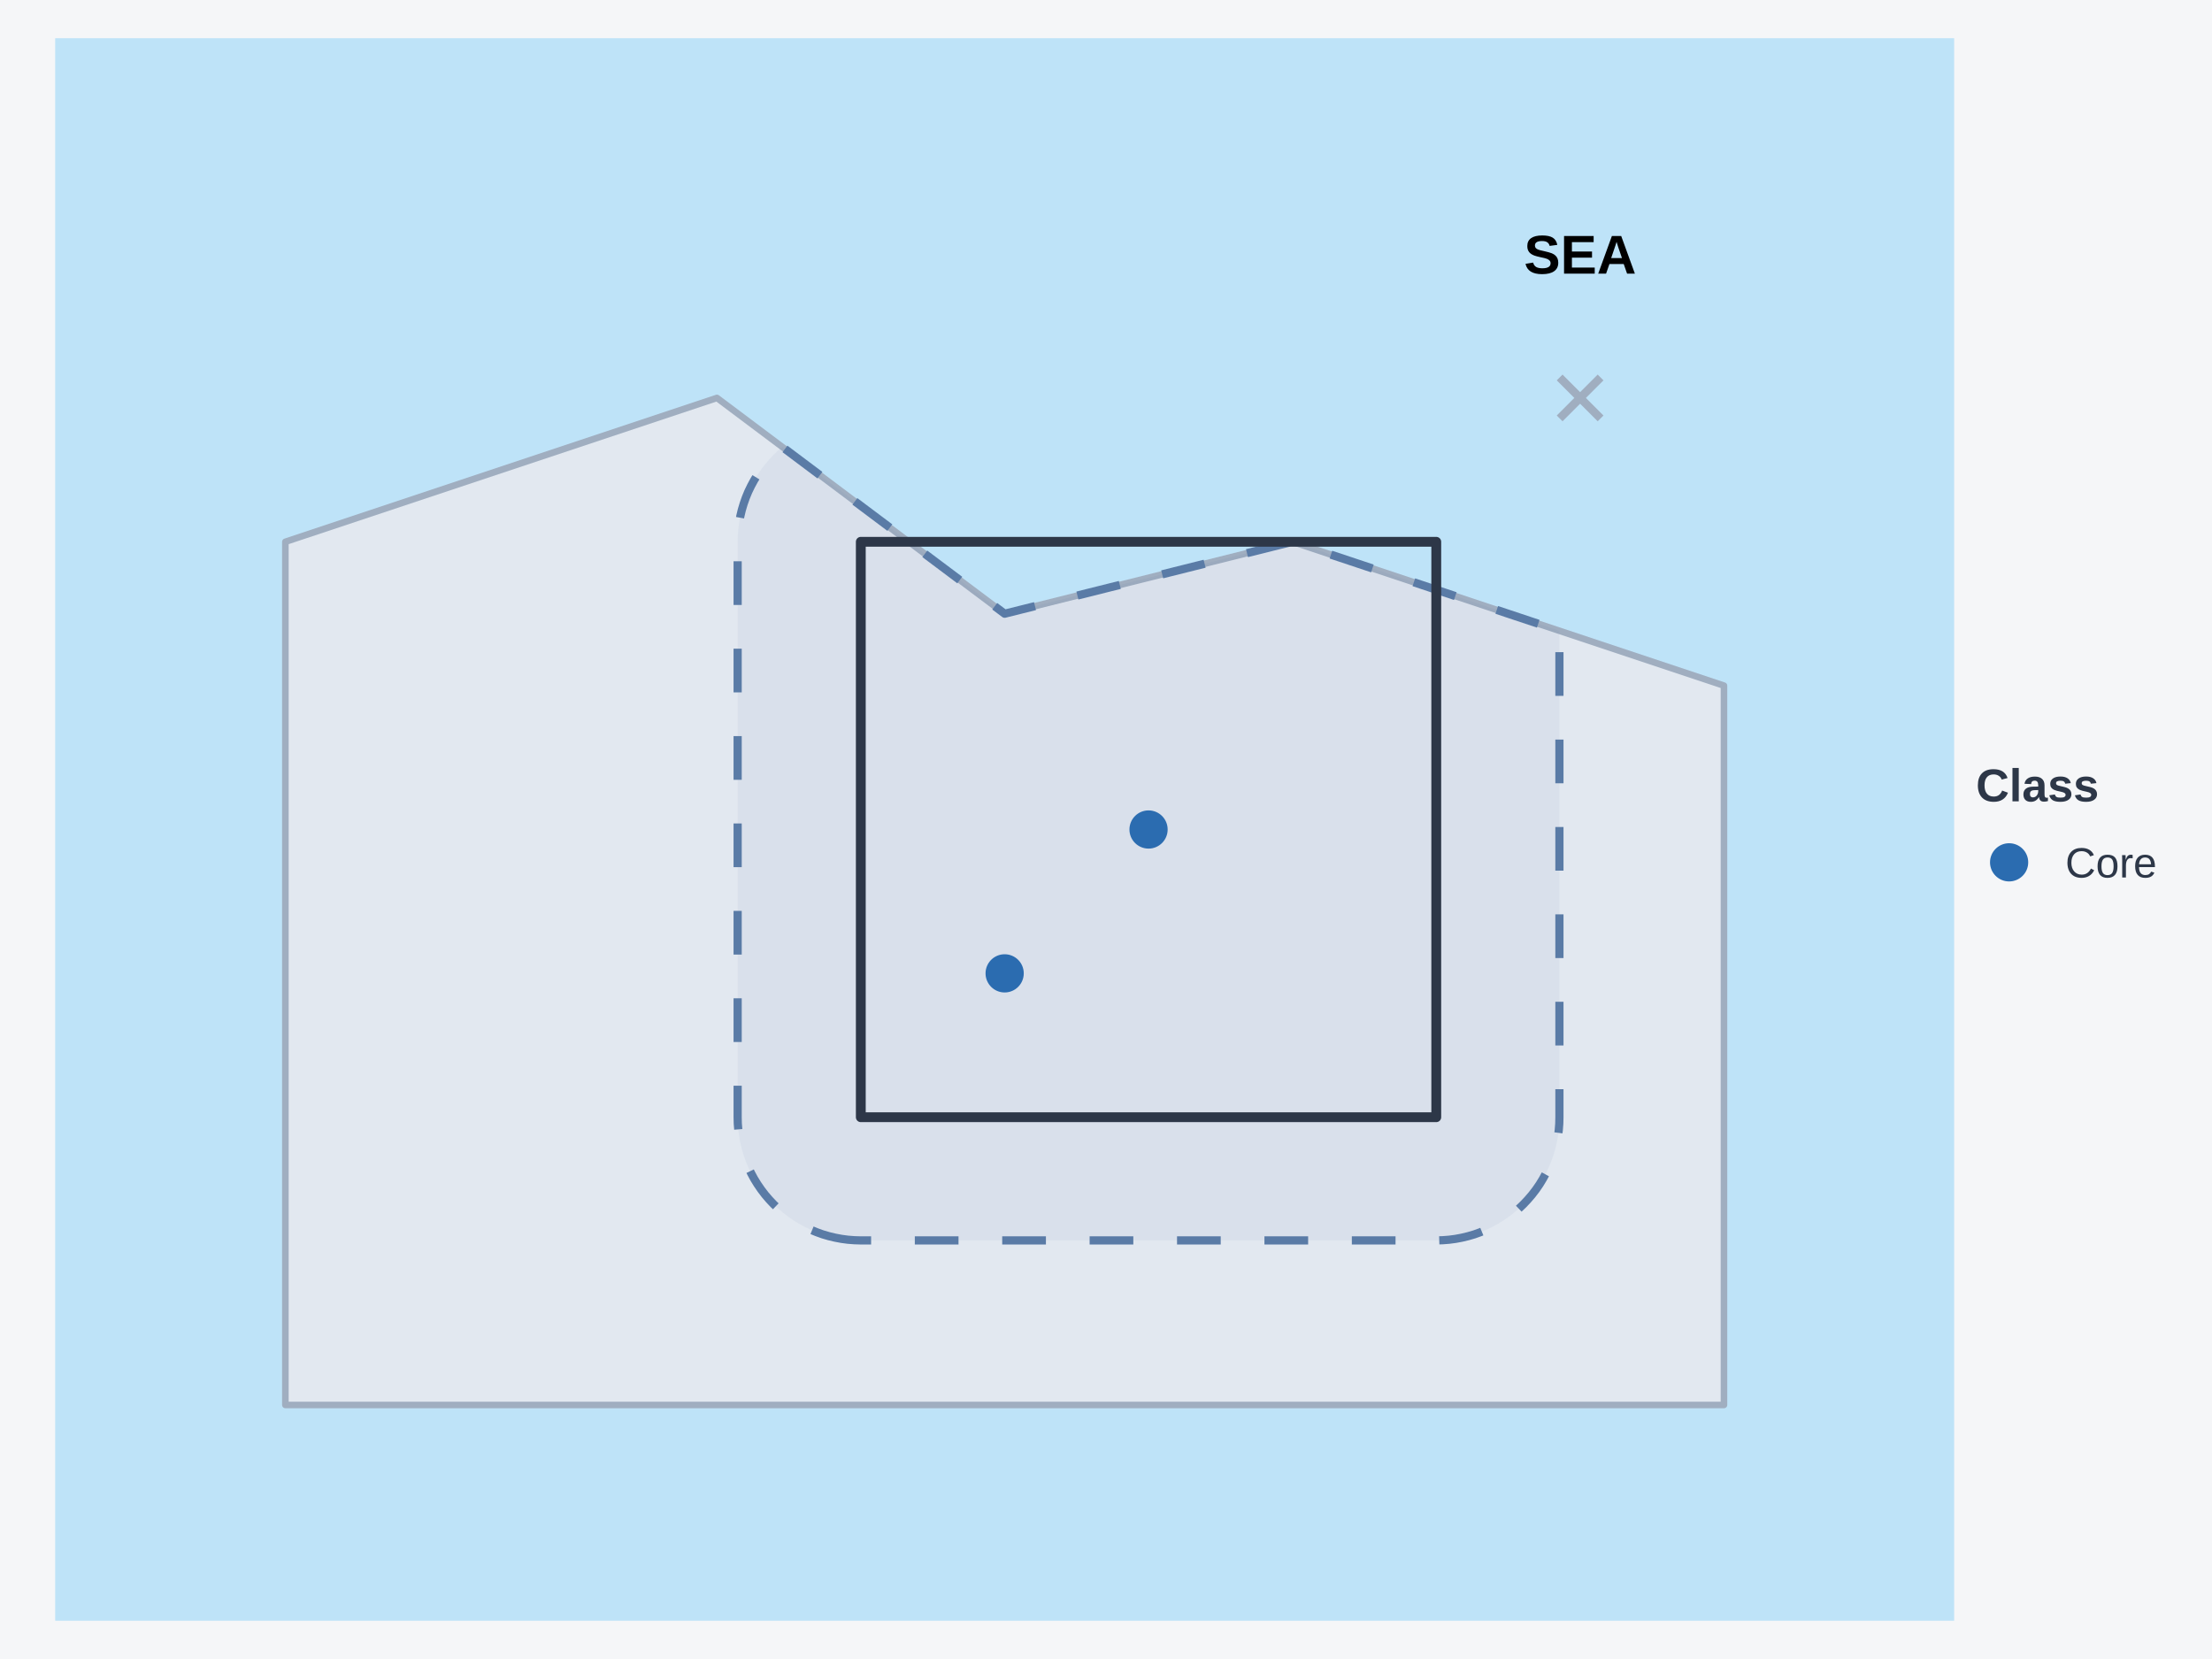
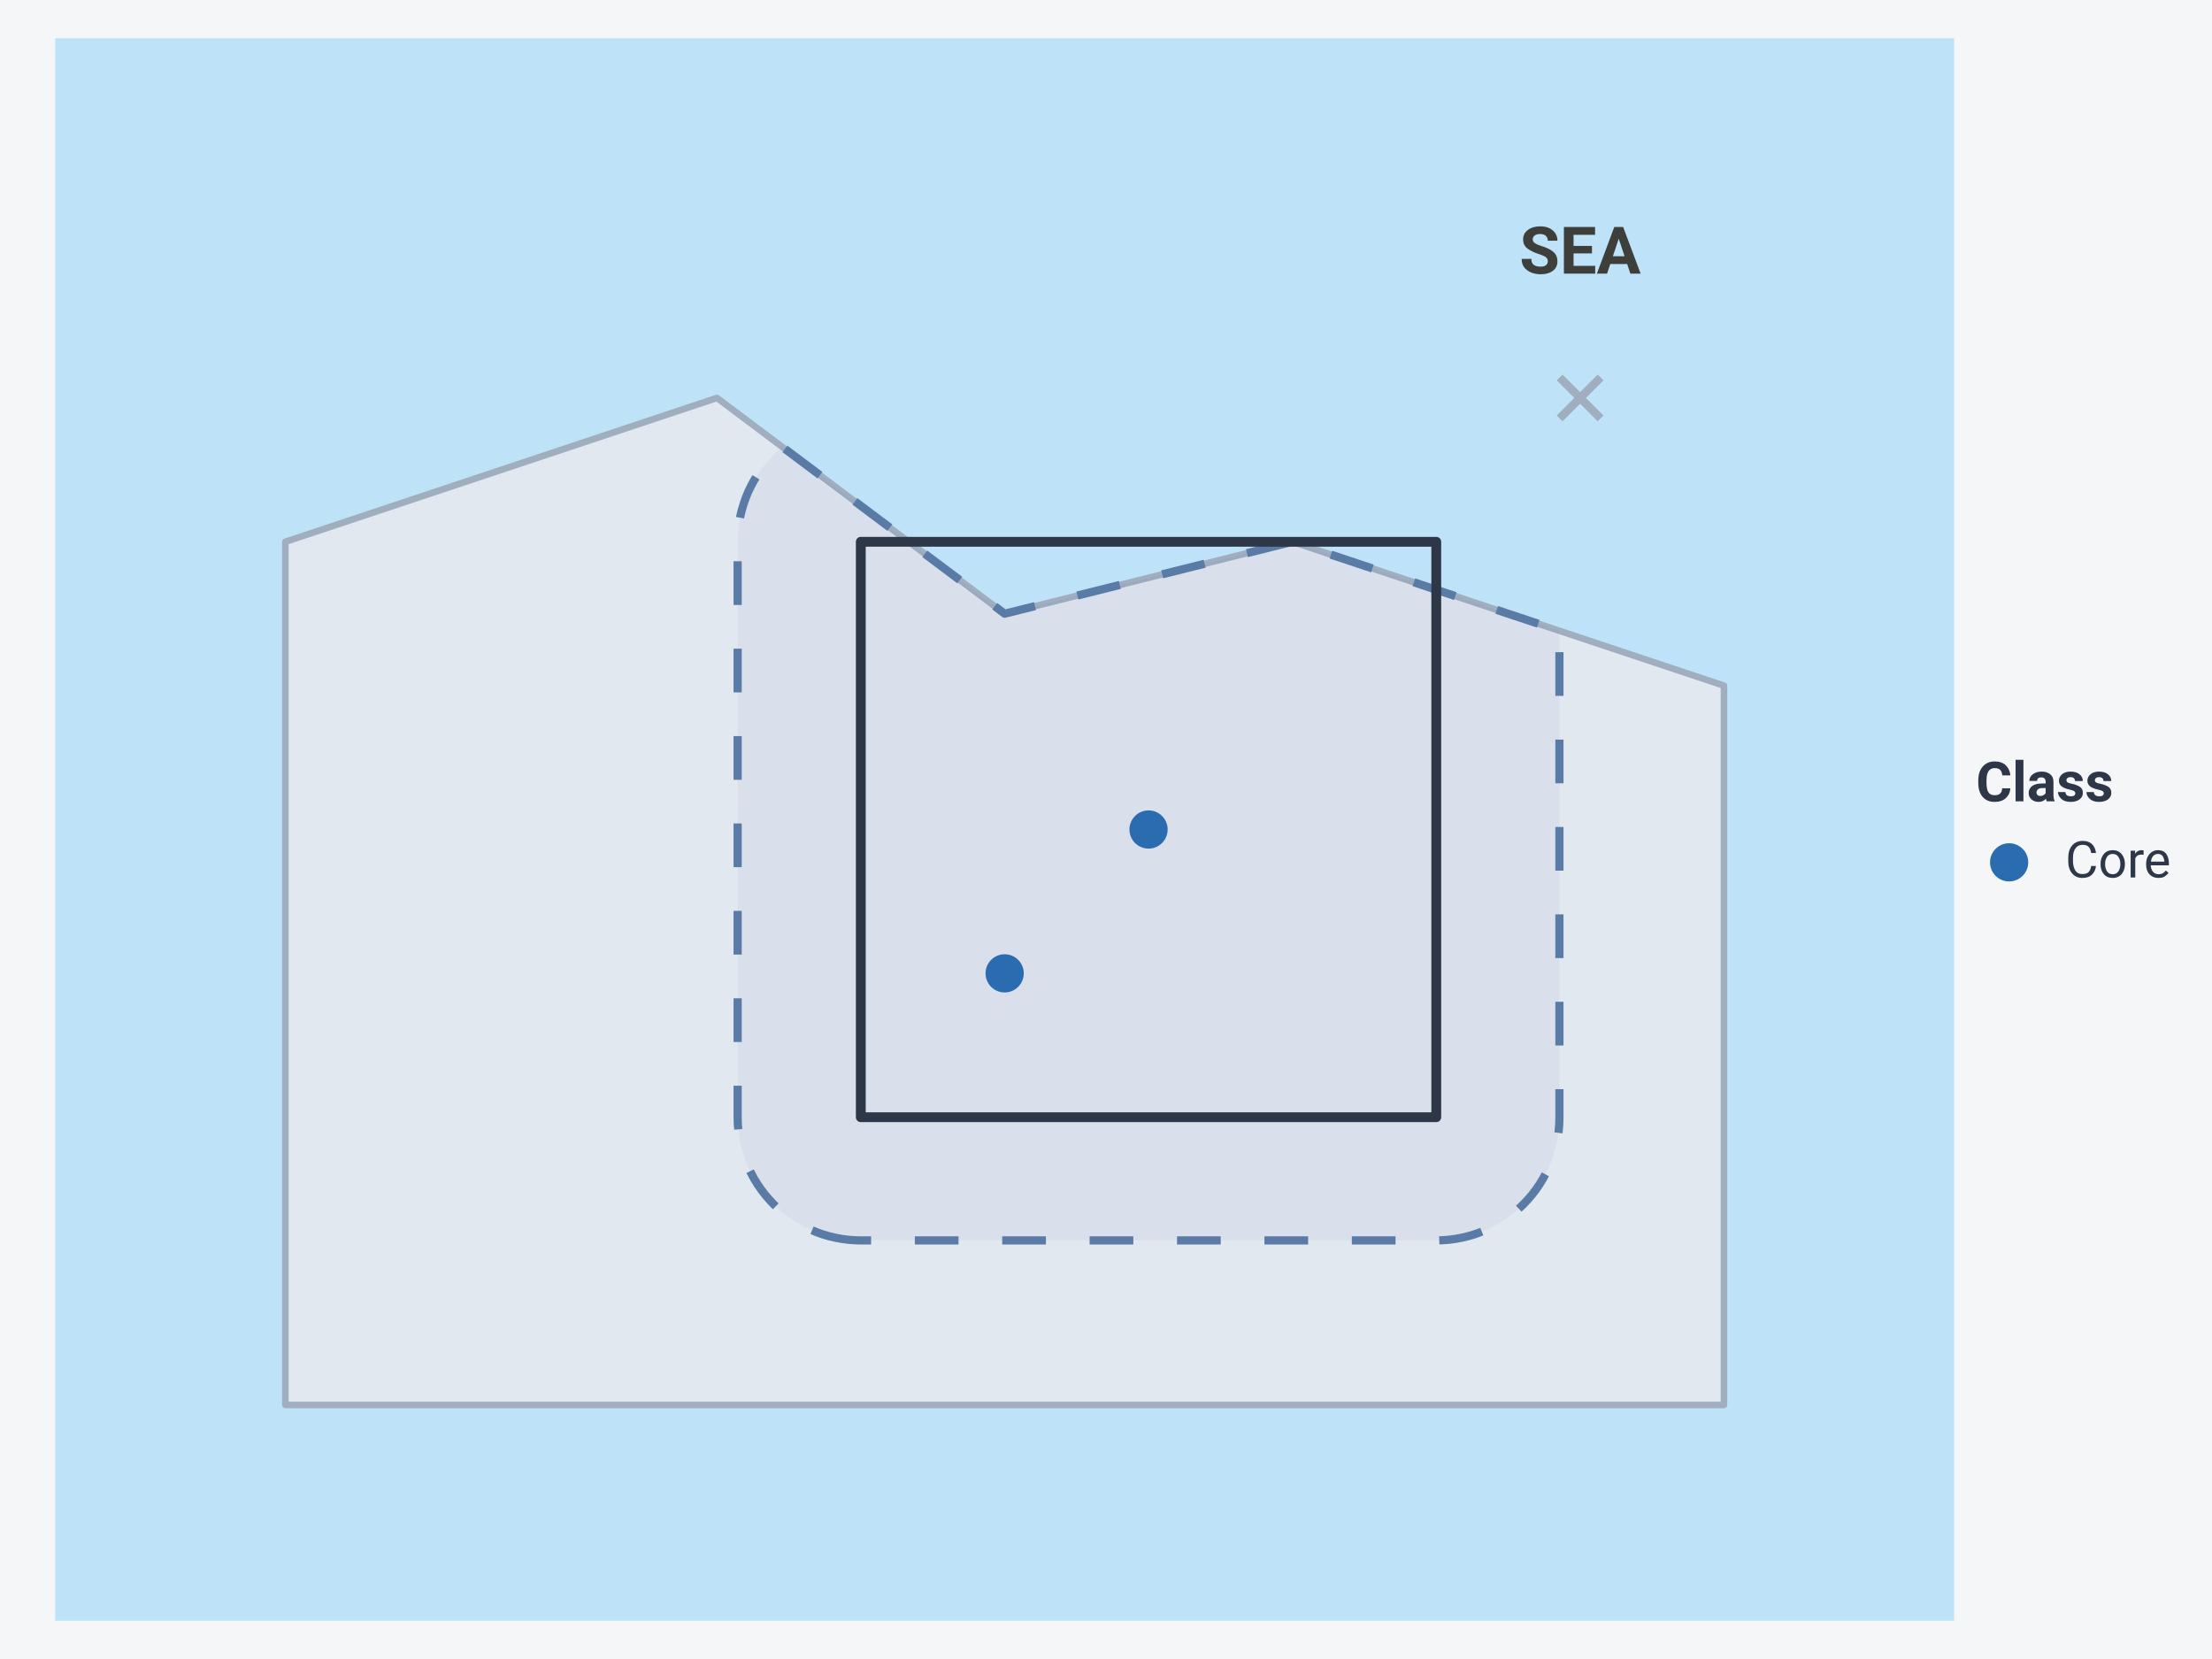
<svg xmlns="http://www.w3.org/2000/svg" width="576.00pt" height="432.00pt" viewBox="0 0 576.00 432.00">
  <g class="svglite">
    <defs>
      <style type="text/css">
-     .svglite line, .svglite polyline, .svglite polygon, .svglite path, .svglite rect, .svglite circle {
+     /* theme-aware-processed */
+     .svglite line, .svglite polyline, .svglite polygon, .svglite path, .svglite circle {
      fill: none;
-       stroke: #000000;
+       stroke: #3E3F3A;
+       stroke-linecap: round;
+       stroke-linejoin: round;
+       stroke-miterlimit: 10.00;
+     }
+     .svglite &gt; g &gt; rect {
+       fill: none;
+       stroke: #3E3F3A;
      stroke-linecap: round;
      stroke-linejoin: round;
      stroke-miterlimit: 10.00;
    }
    .svglite text {
      white-space: pre;
+       fill: #3E3F3A;
    }
    .svglite g.glyphgroup path {
      fill: inherit;
      stroke: none;
    }
  </style>
    </defs>
    <rect width="100%" height="100%" style="stroke: none; fill: #F5F6F8;" />
    <defs>
      <clipPath id="cpMC4wMHw1NzYuMDB8MC4wMHw0MzIuMDA=">
        <rect x="0.00" y="0.00" width="576.00" height="432.00" />
      </clipPath>
    </defs>
    <g clip-path="url(#cpMC4wMHw1NzYuMDB8MC4wMHw0MzIuMDA=)">
</g>
    <defs>
      <clipPath id="cpNC40MXw1NzEuNTl8MC4wMHw0MzIuMDA=">
        <rect x="4.41" y="0.00" width="567.19" height="432.00" />
      </clipPath>
    </defs>
    <g clip-path="url(#cpNC40MXw1NzEuNTl8MC4wMHw0MzIuMDA=)">
-       <rect x="4.41" y="0.00" width="567.19" height="432.00" style="stroke-width: 0.00; stroke: none;" />
-     </g>
+       <rect x="4.41" y="0.00" width="567.19" height="432.00" style="stroke-width: 0.00; stroke: none;" /> fill: #F5F6F8;' /&gt;
+ </g>
    <g clip-path="url(#cpMC4wMHw1NzYuMDB8MC4wMHw0MzIuMDA=)">
</g>
    <defs>
      <clipPath id="cpMTQuMzd8NTA4Ljg2fDkuOTZ8NDIyLjA0">
        <rect x="14.37" y="9.96" width="494.49" height="412.07" />
      </clipPath>
    </defs>
    <g clip-path="url(#cpMTQuMzd8NTA4Ljg2fDkuOTZ8NDIyLjA0)">
-       <rect x="14.37" y="9.96" width="494.49" height="412.07" style="stroke-width: 0.00; stroke: none;" />
-       <path d="M -0.61 -8.77 L 523.84 -8.77 L 523.84 440.77 L -0.61 440.77 L -0.61 -8.77 ZM 448.92 365.85 L 448.92 178.54 L 336.54 141.08 L 261.61 159.81 L 186.69 103.62 L 74.31 141.08 L 74.31 365.85 L 448.92 365.85 Z" style="fill-rule: evenodd; fill: #BEE3F8; stroke-width: 0.47; stroke: none; stroke-linecap: butt;" />
+       <rect x="14.37" y="9.96" width="494.49" height="412.07" style="stroke-width: 0.00; stroke: none;" /> fill: #F5F6F8;' /&gt;
+ <path d="M -0.61 -8.77 L 523.84 -8.77 L 523.84 440.77 L -0.61 440.77 L -0.61 -8.77 ZM 448.92 365.85 L 448.92 178.54 L 336.54 141.08 L 261.61 159.81 L 186.69 103.62 L 74.31 141.08 L 74.31 365.85 L 448.92 365.85 Z" style="fill-rule: evenodd; fill: #BEE3F8; stroke-width: 0.47; stroke: none; stroke-linecap: butt;" />
      <path d="M 74.31 365.85 L 448.92 365.85 L 448.92 178.54 L 336.54 141.08 L 261.61 159.81 L 186.69 103.62 L 74.31 141.08 L 74.31 365.85 Z" style="fill-rule: evenodd; fill: #E2E8F0; stroke-width: 1.71; stroke: #A0AEC0; stroke-linecap: butt;" />
      <path d="M 222.47 322.95 L 220.80 322.82 L 219.14 322.60 L 217.49 322.29 L 215.85 321.90 L 214.24 321.43 L 212.66 320.86 L 211.11 320.22 L 209.59 319.50 L 208.12 318.70 L 206.69 317.82 L 205.30 316.87 L 203.97 315.85 L 202.69 314.76 L 201.47 313.60 L 200.32 312.38 L 199.23 311.11 L 198.21 309.77 L 197.26 308.39 L 196.38 306.96 L 195.58 305.48 L 194.85 303.97 L 194.21 302.42 L 193.65 300.83 L 193.17 299.22 L 192.78 297.59 L 192.48 295.94 L 192.26 294.28 L 192.12 292.60 L 192.08 290.92 L 192.08 141.08 L 192.12 139.40 L 192.26 137.72 L 192.48 136.06 L 192.78 134.41 L 193.17 132.78 L 193.65 131.17 L 194.21 129.58 L 194.85 128.03 L 195.58 126.52 L 196.38 125.04 L 197.26 123.61 L 198.21 122.23 L 199.23 120.89 L 200.32 119.62 L 201.47 118.40 L 202.69 117.24 L 203.71 116.38 L 261.61 159.81 L 336.54 141.08 L 406.07 164.26 L 406.07 290.92 L 406.03 292.60 L 405.90 294.28 L 405.68 295.94 L 405.37 297.59 L 404.98 299.22 L 404.50 300.83 L 403.94 302.42 L 403.30 303.97 L 402.58 305.48 L 401.77 306.96 L 400.90 308.39 L 399.95 309.77 L 398.92 311.11 L 397.83 312.38 L 396.68 313.60 L 395.46 314.76 L 394.18 315.85 L 392.85 316.87 L 391.47 317.82 L 390.03 318.70 L 388.56 319.50 L 387.04 320.22 L 385.49 320.86 L 383.91 321.43 L 382.30 321.90 L 380.67 322.29 L 379.02 322.60 L 377.35 322.82 L 375.68 322.95 L 374.00 323.00 L 224.15 323.00 L 222.47 322.95 Z" style="fill-rule: evenodd; fill: #5A7BA6; fill-opacity: 0.063; stroke-width: 2.13; stroke: #5A7BA6; stroke-dasharray: 11.38,11.38; stroke-linecap: butt;" />
      <path d="M 224.15 290.92 L 224.15 141.08 L 374.00 141.08 L 374.00 290.92 L 224.15 290.92 Z" style="fill-rule: evenodd; stroke-width: 2.56; stroke: #2D3748; stroke-linecap: butt;" />
      <circle cx="299.08" cy="216.00" r="4.62" style="stroke-width: 0.71; stroke: #2B6CB0; stroke-linecap: butt; fill: #2B6CB0;" />
      <circle cx="261.61" cy="253.46" r="4.62" style="stroke-width: 0.71; stroke: #2B6CB0; stroke-linecap: butt; fill: #2B6CB0;" />
      <line x1="406.13" y1="108.95" x2="416.79" y2="98.29" style="stroke-width: 2.13; stroke: #A0AEC0; stroke-linecap: butt;" />
      <line x1="406.13" y1="98.29" x2="416.79" y2="108.95" style="stroke-width: 2.13; stroke: #A0AEC0; stroke-linecap: butt;" />
-       <text x="411.46" y="71.25" text-anchor="middle" style="font-size: 14.23px; font-weight: bold; font-family: &quot;Arial&quot;;" textLength="29.23px" lengthAdjust="spacingAndGlyphs">SEA</text>
+       <text x="411.46" y="71.25" text-anchor="middle" style="font-size: 1.423em; font-weight: bold; font-family: &quot;Roboto&quot;, -apple-system, BlinkMacSystemFont, &quot;Segoe UI&quot;, system-ui, sans-serif;">SEA</text>
    </g>
    <g clip-path="url(#cpMC4wMHw1NzYuMDB8MC4wMHw0MzIuMDA=)">
-       <rect x="514.53" y="198.81" width="47.10" height="34.37" style="stroke-width: 0.00; stroke: none;" />
-       <text x="514.53" y="208.67" style="font-size: 12.00px; font-weight: bold;fill: #2D3748; font-family: &quot;Arial&quot;;" textLength="32.02px" lengthAdjust="spacingAndGlyphs">Class</text>
-       <rect x="514.53" y="215.91" width="17.28" height="17.28" style="stroke-width: 0.00; stroke: none;" />
-       <circle cx="523.17" cy="224.55" r="4.62" style="stroke-width: 0.71; stroke: #2B6CB0; fill: #2B6CB0;" />
-       <text x="537.79" y="228.49" style="font-size: 11.00px;fill: #2D3748; font-family: &quot;Arial&quot;;" textLength="23.84px" lengthAdjust="spacingAndGlyphs">Core</text>
+       <rect x="514.53" y="198.81" width="47.10" height="34.37" style="stroke-width: 0.00; stroke: none;" /> fill: #F5F6F8;' /&gt;
+ <text x="514.53" y="208.67" style="font-size: 1.2em; font-weight: bold;fill: #2D3748; font-family: &quot;Roboto&quot;, -apple-system, BlinkMacSystemFont, &quot;Segoe UI&quot;, system-ui, sans-serif;">Class</text>
+       <rect x="514.53" y="215.91" width="17.28" height="17.28" style="stroke-width: 0.00; stroke: none;" /> fill: #F5F6F8;' /&gt;
+ <circle cx="523.17" cy="224.55" r="4.62" style="stroke-width: 0.71; stroke: #2B6CB0; fill: #2B6CB0;" />
+       <text x="537.79" y="228.49" style="font-size: 1.1em;fill: #2D3748; font-family: &quot;Roboto&quot;, -apple-system, BlinkMacSystemFont, &quot;Segoe UI&quot;, system-ui, sans-serif;">Core</text>
    </g>
  </g>
</svg>
